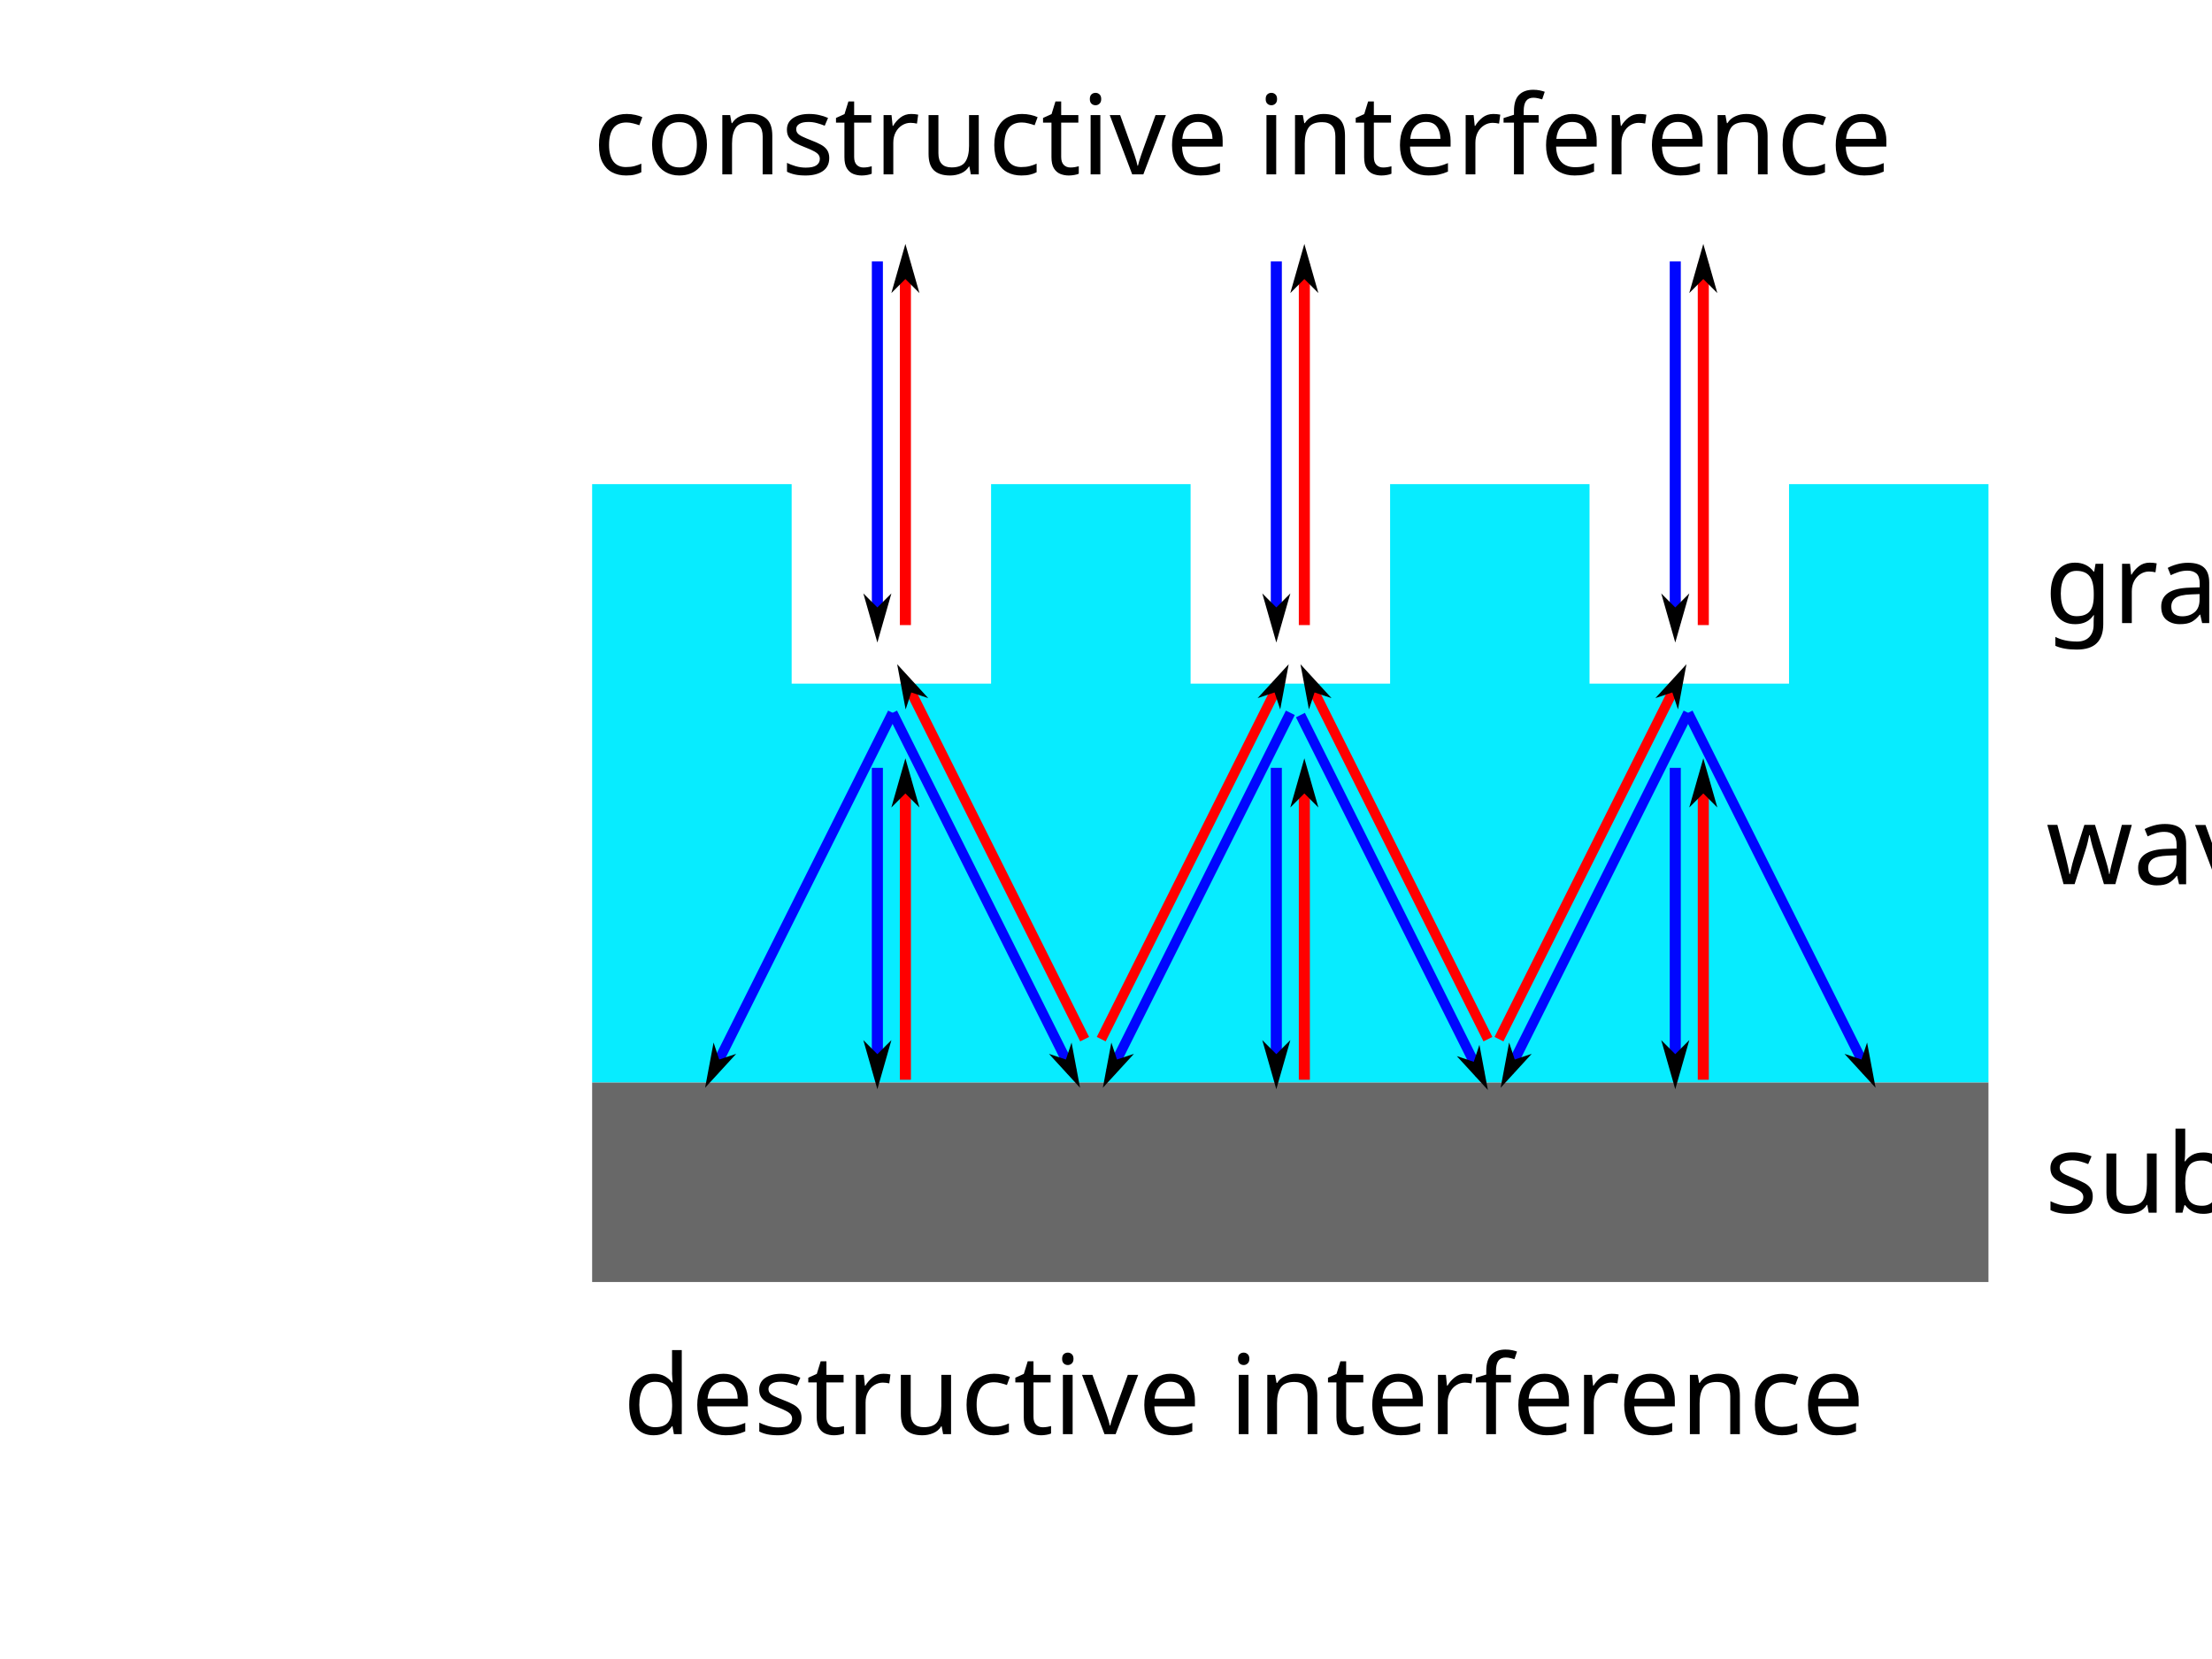
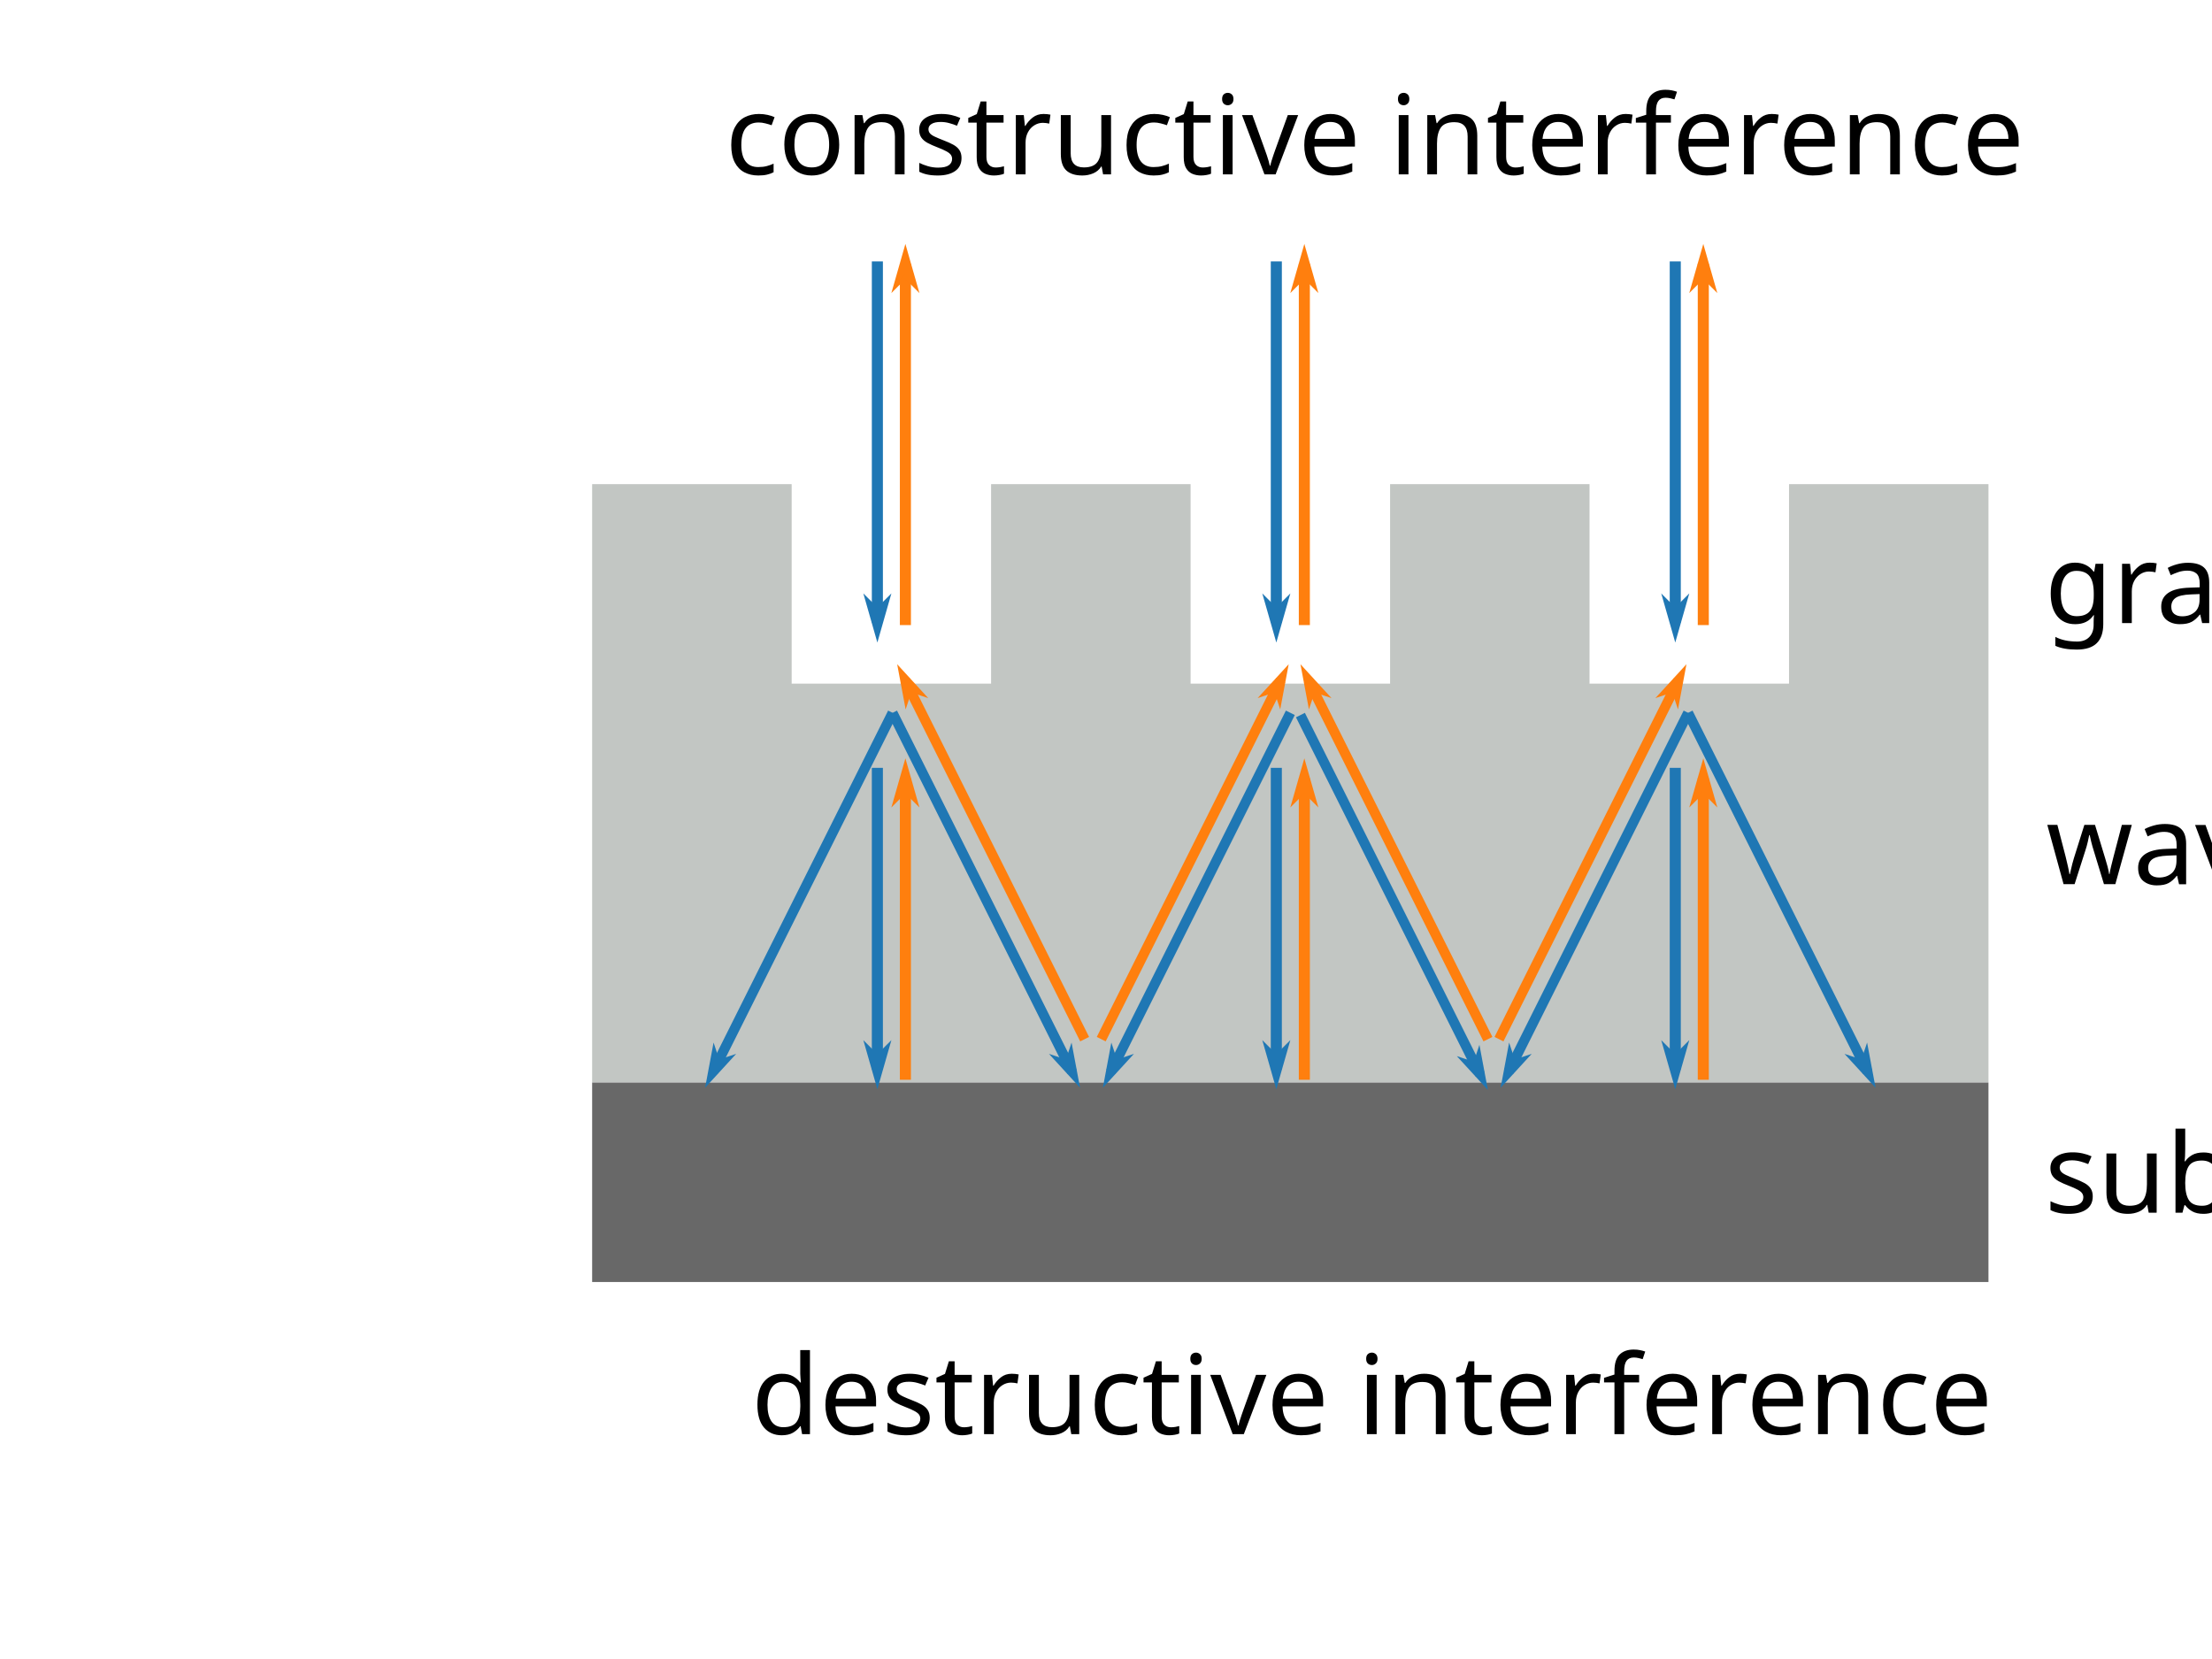
<svg xmlns="http://www.w3.org/2000/svg" width="800px" height="600px" id="svg7384" version="1.1">
  <defs id="defs7386">
-     <marker orient="auto" refY="0" refX="0" id="Arrow1Send" style="overflow:visible">
-       <path id="path4328" d="M 0,0 5,-5 -12.5,0 5,5 0,0 z" style="fill-rule:evenodd;stroke:#000000;stroke-width:1pt" transform="matrix(-0.2,0,0,-0.2,-1.2,0)" />
+     <marker style="overflow:visible" id="Arrow1Send" refX="0" refY="0" orient="auto">
+       <path transform="matrix(-0.2,0,0,-0.2,-1.2,0)" style="fill-rule:evenodd;stroke:#000000;stroke-width:1pt" d="M 0,0 5,-5 -12.5,0 5,5 0,0 z" id="path4328" />
+     </marker>
+     <marker style="overflow:visible" id="Arrow1Sendc" refX="0" refY="0" orient="auto">
+       <path transform="matrix(-0.2,0,0,-0.2,-1.2,0)" style="stroke:#ff0000;stroke-width:1pt;fill:#ff0000;fill-rule:evenodd" d="M 0,0 5,-5 -12.5,0 5,5 0,0 z" id="path3025" />
+     </marker>
+     <marker style="overflow:visible" id="Arrow1SendH" refX="0" refY="0" orient="auto">
+       <path transform="matrix(-0.2,0,0,-0.2,-1.2,0)" style="stroke:#ff0000;stroke-width:1pt;fill:#ff0000;fill-rule:evenodd" d="M 0,0 5,-5 -12.5,0 5,5 0,0 z" id="path3117" />
+     </marker>
+     <marker style="overflow:visible" id="Arrow1Send1" refX="0" refY="0" orient="auto">
+       <path transform="matrix(-0.2,0,0,-0.2,-1.2,0)" style="stroke:#ff0000;stroke-width:1pt;fill:#ff0000;fill-rule:evenodd" d="M 0,0 5,-5 -12.5,0 5,5 0,0 z" id="path3120" />
+     </marker>
+     <marker style="overflow:visible" id="Arrow1Send0" refX="0" refY="0" orient="auto">
+       <path transform="matrix(-0.2,0,0,-0.2,-1.2,0)" style="stroke:#ff0000;stroke-width:1pt;fill:#ff0000;fill-rule:evenodd" d="M 0,0 5,-5 -12.5,0 5,5 0,0 z" id="path3123" />
+     </marker>
+     <marker style="overflow:visible" id="Arrow1SendcW" refX="0" refY="0" orient="auto">
+       <path transform="matrix(-0.2,0,0,-0.2,-1.2,0)" style="stroke:#0006ff;stroke-width:1pt;fill:#0006ff;fill-rule:evenodd" d="M 0,0 5,-5 -12.5,0 5,5 0,0 z" id="path3126" />
+     </marker>
+     <marker style="overflow:visible" id="Arrow1SendG" refX="0" refY="0" orient="auto">
+       <path transform="matrix(-0.2,0,0,-0.2,-1.2,0)" style="stroke:#ff0000;stroke-width:1pt;fill:#ff0000;fill-rule:evenodd" d="M 0,0 5,-5 -12.5,0 5,5 0,0 z" id="path3129" />
+     </marker>
+     <marker style="overflow:visible" id="Arrow1Sende" refX="0" refY="0" orient="auto">
+       <path transform="matrix(-0.2,0,0,-0.2,-1.2,0)" style="stroke:#0006ff;stroke-width:1pt;fill:#0006ff;fill-rule:evenodd" d="M 0,0 5,-5 -12.5,0 5,5 0,0 z" id="path3132" />
+     </marker>
+     <marker style="overflow:visible" id="Arrow1Sendu" refX="0" refY="0" orient="auto">
+       <path transform="matrix(-0.2,0,0,-0.2,-1.2,0)" style="stroke:#0006ff;stroke-width:1pt;fill:#0006ff;fill-rule:evenodd" d="M 0,0 5,-5 -12.5,0 5,5 0,0 z" id="path3135" />
+     </marker>
+     <marker style="overflow:visible" id="Arrow1Send3" refX="0" refY="0" orient="auto">
+       <path transform="matrix(-0.2,0,0,-0.2,-1.2,0)" style="stroke:#0006ff;stroke-width:1pt;fill:#0006ff;fill-rule:evenodd" d="M 0,0 5,-5 -12.5,0 5,5 0,0 z" id="path3138" />
+     </marker>
+     <marker style="overflow:visible" id="Arrow1Send2" refX="0" refY="0" orient="auto">
+       <path transform="matrix(-0.2,0,0,-0.2,-1.2,0)" style="stroke:#0006ff;stroke-width:1pt;fill:#0006ff;fill-rule:evenodd" d="M 0,0 5,-5 -12.5,0 5,5 0,0 z" id="path3141" />
+     </marker>
+     <marker style="overflow:visible" id="Arrow1Sendp" refX="0" refY="0" orient="auto">
+       <path transform="matrix(-0.2,0,0,-0.2,-1.2,0)" style="stroke:#0006ff;stroke-width:1pt;fill:#0006ff;fill-rule:evenodd" d="M 0,0 5,-5 -12.5,0 5,5 0,0 z" id="path3144" />
+     </marker>
+     <marker style="overflow:visible" id="Arrow1SendJ" refX="0" refY="0" orient="auto">
+       <path transform="matrix(-0.2,0,0,-0.2,-1.2,0)" style="stroke:#ff0000;stroke-width:1pt;fill:#ff0000;fill-rule:evenodd" d="M 0,0 5,-5 -12.5,0 5,5 0,0 z" id="path3147" />
+     </marker>
+     <marker style="overflow:visible" id="Arrow1SendT" refX="0" refY="0" orient="auto">
+       <path transform="matrix(-0.2,0,0,-0.2,-1.2,0)" style="stroke:#ff0000;stroke-width:1pt;fill:#ff0000;fill-rule:evenodd" d="M 0,0 5,-5 -12.5,0 5,5 0,0 z" id="path3150" />
+     </marker>
+     <marker style="overflow:visible" id="Arrow1Send1B" refX="0" refY="0" orient="auto">
+       <path transform="matrix(-0.2,0,0,-0.2,-1.2,0)" style="stroke:#ff0000;stroke-width:1pt;fill:#ff0000;fill-rule:evenodd" d="M 0,0 5,-5 -12.5,0 5,5 0,0 z" id="path3153" />
+     </marker>
+     <marker style="overflow:visible" id="Arrow1Send9" refX="0" refY="0" orient="auto">
+       <path transform="matrix(-0.2,0,0,-0.2,-1.2,0)" style="stroke:#ff0000;stroke-width:1pt;fill:#ff0000;fill-rule:evenodd" d="M 0,0 5,-5 -12.5,0 5,5 0,0 z" id="path3156" />
+     </marker>
+     <marker style="overflow:visible" id="Arrow1SenduH" refX="0" refY="0" orient="auto">
+       <path transform="matrix(-0.2,0,0,-0.2,-1.2,0)" style="stroke:#ff0000;stroke-width:1pt;fill:#ff0000;fill-rule:evenodd" d="M 0,0 5,-5 -12.5,0 5,5 0,0 z" id="path3159" />
+     </marker>
+     <marker style="overflow:visible" id="Arrow1SendHc" refX="0" refY="0" orient="auto">
+       <path transform="matrix(-0.2,0,0,-0.2,-1.2,0)" style="stroke:#0006ff;stroke-width:1pt;fill:#0006ff;fill-rule:evenodd" d="M 0,0 5,-5 -12.5,0 5,5 0,0 z" id="path3162" />
+     </marker>
+     <marker style="overflow:visible" id="Arrow1Send7" refX="0" refY="0" orient="auto">
+       <path transform="matrix(-0.2,0,0,-0.2,-1.2,0)" style="stroke:#0006ff;stroke-width:1pt;fill:#0006ff;fill-rule:evenodd" d="M 0,0 5,-5 -12.5,0 5,5 0,0 z" id="path3165" />
+     </marker>
+     <marker style="overflow:visible" id="Arrow1SendQ" refX="0" refY="0" orient="auto">
+       <path transform="matrix(-0.2,0,0,-0.2,-1.2,0)" style="stroke:#0006ff;stroke-width:1pt;fill:#0006ff;fill-rule:evenodd" d="M 0,0 5,-5 -12.5,0 5,5 0,0 z" id="path3168" />
+     </marker>
+     <marker style="overflow:visible" id="Arrow1SendM" refX="0" refY="0" orient="auto">
+       <path transform="matrix(-0.2,0,0,-0.2,-1.2,0)" style="stroke:#0006ff;stroke-width:1pt;fill:#0006ff;fill-rule:evenodd" d="M 0,0 5,-5 -12.5,0 5,5 0,0 z" id="path3171" />
+     </marker>
+     <marker style="overflow:visible" id="Arrow1Sendv" refX="0" refY="0" orient="auto">
+       <path transform="matrix(-0.2,0,0,-0.2,-1.2,0)" style="stroke:#0006ff;stroke-width:1pt;fill:#0006ff;fill-rule:evenodd" d="M 0,0 5,-5 -12.5,0 5,5 0,0 z" id="path3174" />
+     </marker>
+     <marker style="overflow:visible" id="Arrow1Send4" refX="0" refY="0" orient="auto">
+       <path transform="matrix(-0.2,0,0,-0.2,-1.2,0)" style="stroke:#0006ff;stroke-width:1pt;fill:#0006ff;fill-rule:evenodd" d="M 0,0 5,-5 -12.5,0 5,5 0,0 z" id="path3177" />
+     </marker>
+     <marker style="overflow:visible" id="Arrow1Send10" refX="0" refY="0" orient="auto">
+       <path transform="matrix(-0.2,0,0,-0.2,-1.2,0)" style="fill-rule:evenodd;stroke:#ff7f0e;stroke-width:1pt;fill:#ff7f0e" d="M 0,0 5,-5 -12.5,0 5,5 0,0 z" id="path4258" />
+     </marker>
+     <marker style="overflow:visible" id="Arrow1Senduy" refX="0" refY="0" orient="auto">
+       <path transform="matrix(-0.2,0,0,-0.2,-1.2,0)" style="fill-rule:evenodd;stroke:#1f77b4;stroke-width:1pt;fill:#1f77b4" d="M 0,0 5,-5 -12.5,0 5,5 0,0 z" id="path4261" />
+     </marker>
+     <marker style="overflow:visible" id="Arrow1SendJW" refX="0" refY="0" orient="auto">
+       <path transform="matrix(-0.2,0,0,-0.2,-1.2,0)" style="fill-rule:evenodd;stroke:#ff7f0e;stroke-width:1pt;fill:#ff7f0e" d="M 0,0 5,-5 -12.5,0 5,5 0,0 z" id="path4264" />
+     </marker>
+     <marker style="overflow:visible" id="Arrow1SendeL" refX="0" refY="0" orient="auto">
+       <path transform="matrix(-0.2,0,0,-0.2,-1.2,0)" style="fill-rule:evenodd;stroke:#1f77b4;stroke-width:1pt;fill:#1f77b4" d="M 0,0 5,-5 -12.5,0 5,5 0,0 z" id="path4267" />
+     </marker>
+     <marker style="overflow:visible" id="Arrow1Send9T" refX="0" refY="0" orient="auto">
+       <path transform="matrix(-0.2,0,0,-0.2,-1.2,0)" style="fill-rule:evenodd;stroke:#ff7f0e;stroke-width:1pt;fill:#ff7f0e" d="M 0,0 5,-5 -12.5,0 5,5 0,0 z" id="path4270" />
+     </marker>
+     <marker style="overflow:visible" id="Arrow1SendHw" refX="0" refY="0" orient="auto">
+       <path transform="matrix(-0.2,0,0,-0.2,-1.2,0)" style="fill-rule:evenodd;stroke:#ff7f0e;stroke-width:1pt;fill:#ff7f0e" d="M 0,0 5,-5 -12.5,0 5,5 0,0 z" id="path4273" />
+     </marker>
+     <marker style="overflow:visible" id="Arrow1Send2E" refX="0" refY="0" orient="auto">
+       <path transform="matrix(-0.2,0,0,-0.2,-1.2,0)" style="fill-rule:evenodd;stroke:#1f77b4;stroke-width:1pt;fill:#1f77b4" d="M 0,0 5,-5 -12.5,0 5,5 0,0 z" id="path4276" />
+     </marker>
+     <marker style="overflow:visible" id="Arrow1Send0X" refX="0" refY="0" orient="auto">
+       <path transform="matrix(-0.2,0,0,-0.2,-1.2,0)" style="fill-rule:evenodd;stroke:#ff7f0e;stroke-width:1pt;fill:#ff7f0e" d="M 0,0 5,-5 -12.5,0 5,5 0,0 z" id="path4279" />
+     </marker>
+     <marker style="overflow:visible" id="Arrow1SendcWr" refX="0" refY="0" orient="auto">
+       <path transform="matrix(-0.2,0,0,-0.2,-1.2,0)" style="fill-rule:evenodd;stroke:#1f77b4;stroke-width:1pt;fill:#1f77b4" d="M 0,0 5,-5 -12.5,0 5,5 0,0 z" id="path4282" />
+     </marker>
+     <marker style="overflow:visible" id="Arrow1SendGQ" refX="0" refY="0" orient="auto">
+       <path transform="matrix(-0.2,0,0,-0.2,-1.2,0)" style="fill-rule:evenodd;stroke:#ff7f0e;stroke-width:1pt;fill:#ff7f0e" d="M 0,0 5,-5 -12.5,0 5,5 0,0 z" id="path4285" />
+     </marker>
+     <marker style="overflow:visible" id="Arrow1SendM4" refX="0" refY="0" orient="auto">
+       <path transform="matrix(-0.2,0,0,-0.2,-1.2,0)" style="fill-rule:evenodd;stroke:#1f77b4;stroke-width:1pt;fill:#1f77b4" d="M 0,0 5,-5 -12.5,0 5,5 0,0 z" id="path4288" />
+     </marker>
+     <marker style="overflow:visible" id="Arrow1Sendpx" refX="0" refY="0" orient="auto">
+       <path transform="matrix(-0.2,0,0,-0.2,-1.2,0)" style="fill-rule:evenodd;stroke:#1f77b4;stroke-width:1pt;fill:#1f77b4" d="M 0,0 5,-5 -12.5,0 5,5 0,0 z" id="path4291" />
+     </marker>
+     <marker style="overflow:visible" id="Arrow1SendHcj" refX="0" refY="0" orient="auto">
+       <path transform="matrix(-0.2,0,0,-0.2,-1.2,0)" style="fill-rule:evenodd;stroke:#1f77b4;stroke-width:1pt;fill:#1f77b4" d="M 0,0 5,-5 -12.5,0 5,5 0,0 z" id="path4294" />
+     </marker>
+     <marker style="overflow:visible" id="Arrow1SendQ8" refX="0" refY="0" orient="auto">
+       <path transform="matrix(-0.2,0,0,-0.2,-1.2,0)" style="fill-rule:evenodd;stroke:#1f77b4;stroke-width:1pt;fill:#1f77b4" d="M 0,0 5,-5 -12.5,0 5,5 0,0 z" id="path4297" />
+     </marker>
+     <marker style="overflow:visible" id="Arrow1Sendcz" refX="0" refY="0" orient="auto">
+       <path transform="matrix(-0.2,0,0,-0.2,-1.2,0)" style="fill-rule:evenodd;stroke:#ff7f0e;stroke-width:1pt;fill:#ff7f0e" d="M 0,0 5,-5 -12.5,0 5,5 0,0 z" id="path4300" />
+     </marker>
+     <marker style="overflow:visible" id="Arrow1SenduH5" refX="0" refY="0" orient="auto">
+       <path transform="matrix(-0.2,0,0,-0.2,-1.2,0)" style="fill-rule:evenodd;stroke:#ff7f0e;stroke-width:1pt;fill:#ff7f0e" d="M 0,0 5,-5 -12.5,0 5,5 0,0 z" id="path4303" />
+     </marker>
+     <marker style="overflow:visible" id="Arrow1SendvS" refX="0" refY="0" orient="auto">
+       <path transform="matrix(-0.2,0,0,-0.2,-1.2,0)" style="fill-rule:evenodd;stroke:#1f77b4;stroke-width:1pt;fill:#1f77b4" d="M 0,0 5,-5 -12.5,0 5,5 0,0 z" id="path4306" />
+     </marker>
+     <marker style="overflow:visible" id="Arrow1Send4x" refX="0" refY="0" orient="auto">
+       <path transform="matrix(-0.2,0,0,-0.2,-1.2,0)" style="fill-rule:evenodd;stroke:#1f77b4;stroke-width:1pt;fill:#1f77b4" d="M 0,0 5,-5 -12.5,0 5,5 0,0 z" id="path4309" />
+     </marker>
+     <marker style="overflow:visible" id="Arrow1Send36" refX="0" refY="0" orient="auto">
+       <path transform="matrix(-0.2,0,0,-0.2,-1.2,0)" style="fill-rule:evenodd;stroke:#1f77b4;stroke-width:1pt;fill:#1f77b4" d="M 0,0 5,-5 -12.5,0 5,5 0,0 z" id="path4312" />
+     </marker>
+     <marker style="overflow:visible" id="Arrow1SendTT" refX="0" refY="0" orient="auto">
+       <path transform="matrix(-0.2,0,0,-0.2,-1.2,0)" style="fill-rule:evenodd;stroke:#ff7f0e;stroke-width:1pt;fill:#ff7f0e" d="M 0,0 5,-5 -12.5,0 5,5 0,0 z" id="path4315" />
+     </marker>
+     <marker style="overflow:visible" id="Arrow1Send1BA" refX="0" refY="0" orient="auto">
+       <path transform="matrix(-0.2,0,0,-0.2,-1.2,0)" style="fill-rule:evenodd;stroke:#ff7f0e;stroke-width:1pt;fill:#ff7f0e" d="M 0,0 5,-5 -12.5,0 5,5 0,0 z" id="path4318" />
+     </marker>
+     <marker style="overflow:visible" id="Arrow1Send7J" refX="0" refY="0" orient="auto">
+       <path transform="matrix(-0.2,0,0,-0.2,-1.2,0)" style="fill-rule:evenodd;stroke:#1f77b4;stroke-width:1pt;fill:#1f77b4" d="M 0,0 5,-5 -12.5,0 5,5 0,0 z" id="path4321" />
    </marker>
  </defs>
  <g id="layer1">
-     <path style="fill:#07ecff;fill-opacity:1;stroke:none" d="M 214.156 175.094 L 214.156 247.25 L 214.156 319.375 L 214.156 391.531 L 286.312 391.531 L 358.438 391.531 L 430.594 391.531 L 502.75 391.531 L 574.875 391.531 L 647.031 391.531 L 719.156 391.531 L 719.156 319.375 L 719.156 247.25 L 719.156 175.094 L 647.031 175.094 L 647.031 247.25 L 574.875 247.25 L 574.875 175.094 L 502.75 175.094 L 502.75 247.25 L 430.594 247.25 L 430.594 175.094 L 358.438 175.094 L 358.438 247.25 L 286.312 247.25 L 286.312 175.094 L 214.156 175.094 z " id="rect7578-6-7-1-0" />
-     <path style="fill:#686868;fill-opacity:1;stroke:none" d="M 214.156 391.531 L 214.156 463.656 L 286.312 463.656 L 358.438 463.656 L 430.594 463.656 L 502.75 463.656 L 574.875 463.656 L 647.031 463.656 L 719.156 463.656 L 719.156 391.531 L 647.031 391.531 L 574.875 391.531 L 502.75 391.531 L 430.594 391.531 L 358.438 391.531 L 286.312 391.531 L 214.156 391.531 z " id="rect7578-2-6-5-7" />
-     <path style="fill:none;stroke:#0006ff;stroke-width:3.6;stroke-linecap:butt;stroke-linejoin:miter;stroke-miterlimit:4;stroke-opacity:1;stroke-dasharray:none;marker-end:url(#Arrow1Send)" d="m 322.809,257.799 -64.929,129.857" id="path8942" />
-     <path style="fill:none;stroke:#0006ff;stroke-width:3.6;stroke-linecap:butt;stroke-linejoin:miter;stroke-miterlimit:4;stroke-opacity:1;stroke-dasharray:none;marker-end:url(#Arrow1Send)" d="m 322.809,257.799 64.929,129.857" id="path8946" />
-     <path style="fill:none;stroke:#0006ff;stroke-width:3.6;stroke-linecap:butt;stroke-linejoin:miter;stroke-miterlimit:4;stroke-opacity:1;stroke-dasharray:none;marker-end:url(#Arrow1Send)" d="m 466.667,257.799 -64.929,129.857" id="path8942-1" />
-     <path style="fill:none;stroke:#0006ff;stroke-width:3.6;stroke-linecap:butt;stroke-linejoin:miter;stroke-miterlimit:4;stroke-opacity:1;stroke-dasharray:none;marker-end:url(#Arrow1Send)" d="m 470.315,258.614 64.929,129.857" id="path8946-5" />
-     <path style="fill:none;stroke:#0006ff;stroke-width:3.6;stroke-linecap:butt;stroke-linejoin:miter;stroke-miterlimit:4;stroke-opacity:1;stroke-dasharray:none;marker-end:url(#Arrow1Send)" d="m 610.524,257.799 -64.929,129.857" id="path8942-6" />
-     <path style="fill:none;stroke:#0006ff;stroke-width:3.6;stroke-linecap:butt;stroke-linejoin:miter;stroke-miterlimit:4;stroke-opacity:1;stroke-dasharray:none;marker-end:url(#Arrow1Send)" d="m 610.524,257.799 64.929,129.857" id="path8946-3" />
-     <path style="fill:none;stroke:#ff0000;stroke-width:3.6;stroke-linecap:butt;stroke-linejoin:miter;stroke-miterlimit:4;stroke-opacity:1;stroke-dasharray:none;marker-end:url(#Arrow1Send)" d="M 392.273,375.826 327.344,245.969" id="path8942-7" />
-     <path style="fill:none;stroke:#ff0000;stroke-width:3.6;stroke-linecap:butt;stroke-linejoin:miter;stroke-miterlimit:4;stroke-opacity:1;stroke-dasharray:none;marker-end:url(#Arrow1Send)" d="m 398.273,375.826 64.929,-129.857" id="path8946-9" />
-     <path style="fill:none;stroke:#ff0000;stroke-width:3.6;stroke-linecap:butt;stroke-linejoin:miter;stroke-miterlimit:4;stroke-opacity:1;stroke-dasharray:none;marker-end:url(#Arrow1Send)" d="M 538.13,375.826 473.201,245.969" id="path8942-1-1" />
-     <path style="fill:none;stroke:#ff0000;stroke-width:3.6;stroke-linecap:butt;stroke-linejoin:miter;stroke-miterlimit:4;stroke-opacity:1;stroke-dasharray:none;marker-end:url(#Arrow1Send)" d="m 542.13,375.826 64.929,-129.857" id="path8946-5-5" />
-     <path style="fill:none;stroke:#0006ff;stroke-width:4;stroke-linecap:butt;stroke-linejoin:miter;stroke-miterlimit:4;stroke-opacity:1;stroke-dasharray:none;marker-end:url(#Arrow1Send)" d="m 317.313,94.535 0,130.707" id="path9376" />
-     <path style="fill:none;stroke:#ff0000;stroke-width:4;stroke-linecap:butt;stroke-linejoin:miter;stroke-miterlimit:4;stroke-opacity:1;stroke-dasharray:none;marker-end:url(#Arrow1Send)" d="m 327.449,226.07 0,-130.707" id="path9376-0" />
-     <path style="fill:none;stroke:#0006ff;stroke-width:4;stroke-linecap:butt;stroke-linejoin:miter;stroke-miterlimit:4;stroke-opacity:1;stroke-dasharray:none;marker-end:url(#Arrow1Send)" d="m 461.599,94.535 0,130.707" id="path9376-01" />
-     <path style="fill:none;stroke:#ff0000;stroke-width:4;stroke-linecap:butt;stroke-linejoin:miter;stroke-miterlimit:4;stroke-opacity:1;stroke-dasharray:none;marker-end:url(#Arrow1Send)" d="m 471.735,226.07 0,-130.707" id="path9376-0-8" />
-     <path style="fill:none;stroke:#0006ff;stroke-width:4;stroke-linecap:butt;stroke-linejoin:miter;stroke-miterlimit:4;stroke-opacity:1;stroke-dasharray:none;marker-end:url(#Arrow1Send)" d="m 605.884,94.535 0,130.707" id="path9376-5" />
-     <path style="fill:none;stroke:#ff0000;stroke-width:4;stroke-linecap:butt;stroke-linejoin:miter;stroke-miterlimit:4;stroke-opacity:1;stroke-dasharray:none;marker-end:url(#Arrow1Send)" d="m 616.02,226.07 0,-130.707" id="path9376-0-9" />
-     <text xml:space="preserve" style="font-size:40px;font-style:normal;font-weight:normal;line-height:125%;letter-spacing:0px;word-spacing:0px;fill:#000000;fill-opacity:1;stroke:none;font-family:Sans" x="740" y="319.804" id="text7551">
-       <tspan x="740" y="319.804" id="tspan7577">waveguide (n<tspan style="font-size:65%;baseline-shift:sub" id="tspan3044">H</tspan>)</tspan>
+     <path id="rect7578-6-7-1-0" d="M 214.156 175.094 L 214.156 247.25 L 214.156 319.375 L 214.156 391.531 L 286.312 391.531 L 358.438 391.531 L 430.594 391.531 L 502.75 391.531 L 574.875 391.531 L 647.031 391.531 L 719.156 391.531 L 719.156 319.375 L 719.156 247.25 L 719.156 175.094 L 647.031 175.094 L 647.031 247.25 L 574.875 247.25 L 574.875 175.094 L 502.75 175.094 L 502.75 247.25 L 430.594 247.25 L 430.594 175.094 L 358.438 175.094 L 358.438 247.25 L 286.312 247.25 L 286.312 175.094 L 214.156 175.094 z " style="fill:#c2c6c3;fill-opacity:1;stroke:none" />
+     <path id="rect7578-2-6-5-7" d="M 214.156 391.531 L 214.156 463.656 L 286.312 463.656 L 358.438 463.656 L 430.594 463.656 L 502.75 463.656 L 574.875 463.656 L 647.031 463.656 L 719.156 463.656 L 719.156 391.531 L 647.031 391.531 L 574.875 391.531 L 502.75 391.531 L 430.594 391.531 L 358.438 391.531 L 286.312 391.531 L 214.156 391.531 z " style="fill:#686868;fill-opacity:1;stroke:none" />
+     <path id="path8942" d="m 322.809,257.799 -64.929,129.857" style="stroke-linejoin:miter;marker-end:url(#Arrow1SendHcj);stroke-opacity:1;stroke:#1f77b4;stroke-linecap:butt;stroke-miterlimit:4;stroke-dasharray:none;stroke-width:3.6;fill:none" />
+     <path id="path8946" d="m 322.809,257.799 64.929,129.857" style="stroke-linejoin:miter;marker-end:url(#Arrow1SendQ8);stroke-opacity:1;stroke:#1f77b4;stroke-linecap:butt;stroke-miterlimit:4;stroke-dasharray:none;stroke-width:3.6;fill:none" />
+     <path id="path8942-1" d="m 466.667,257.799 -64.929,129.857" style="stroke-linejoin:miter;marker-end:url(#Arrow1Send2E);stroke-opacity:1;stroke:#1f77b4;stroke-linecap:butt;stroke-miterlimit:4;stroke-dasharray:none;stroke-width:3.6;fill:none" />
+     <path id="path8946-5" d="m 470.315,258.614 64.929,129.857" style="stroke-linejoin:miter;marker-end:url(#Arrow1SendM4);stroke-opacity:1;stroke:#1f77b4;stroke-linecap:butt;stroke-miterlimit:4;stroke-dasharray:none;stroke-width:3.6;fill:none" />
+     <path id="path8942-6" d="m 610.524,257.799 -64.929,129.857" style="stroke-linejoin:miter;marker-end:url(#Arrow1Send4x);stroke-opacity:1;stroke:#1f77b4;stroke-linecap:butt;stroke-miterlimit:4;stroke-dasharray:none;stroke-width:3.6;fill:none" />
+     <path id="path8946-3" d="m 610.524,257.799 64.929,129.857" style="stroke-linejoin:miter;marker-end:url(#Arrow1Sendpx);stroke-opacity:1;stroke:#1f77b4;stroke-linecap:butt;stroke-miterlimit:4;stroke-dasharray:none;stroke-width:3.6;fill:none" />
+     <path id="path8942-7" d="M 392.273,375.826 327.344,245.969" style="stroke-linejoin:miter;marker-end:url(#Arrow1Send0X);stroke-opacity:1;stroke:#ff7f0e;stroke-linecap:butt;stroke-miterlimit:4;stroke-dasharray:none;stroke-width:3.6;fill:none" />
+     <path id="path8946-9" d="m 398.273,375.826 64.929,-129.857" style="stroke-linejoin:miter;marker-end:url(#Arrow1SendGQ);stroke-opacity:1;stroke:#ff7f0e;stroke-linecap:butt;stroke-miterlimit:4;stroke-dasharray:none;stroke-width:3.6;fill:none" />
+     <path id="path8942-1-1" d="M 538.13,375.826 473.201,245.969" style="stroke-linejoin:miter;marker-end:url(#Arrow1SendJW);stroke-opacity:1;stroke:#ff7f0e;stroke-linecap:butt;stroke-miterlimit:4;stroke-dasharray:none;stroke-width:3.6;fill:none" />
+     <path id="path8946-5-5" d="m 542.13,375.826 64.929,-129.857" style="stroke-linejoin:miter;marker-end:url(#Arrow1Send9T);stroke-opacity:1;stroke:#ff7f0e;stroke-linecap:butt;stroke-miterlimit:4;stroke-dasharray:none;stroke-width:3.6;fill:none" />
+     <path id="path9376" d="m 317.313,94.535 0,130.707" style="stroke-linejoin:miter;marker-end:url(#Arrow1Send36);stroke-opacity:1;stroke:#1f77b4;stroke-linecap:butt;stroke-miterlimit:4;stroke-dasharray:none;stroke-width:4;fill:none" />
+     <path id="path9376-0" d="m 327.449,226.07 0,-130.707" style="stroke-linejoin:miter;marker-end:url(#Arrow1Sendcz);stroke-opacity:1;stroke:#ff7f0e;stroke-linecap:butt;stroke-miterlimit:4;stroke-dasharray:none;stroke-width:4;fill:none" />
+     <path id="path9376-01" d="m 461.599,94.535 0,130.707" style="stroke-linejoin:miter;marker-end:url(#Arrow1Senduy);stroke-opacity:1;stroke:#1f77b4;stroke-linecap:butt;stroke-miterlimit:4;stroke-dasharray:none;stroke-width:4;fill:none" />
+     <path id="path9376-0-8" d="m 471.735,226.07 0,-130.707" style="stroke-linejoin:miter;marker-end:url(#Arrow1SendTT);stroke-opacity:1;stroke:#ff7f0e;stroke-linecap:butt;stroke-miterlimit:4;stroke-dasharray:none;stroke-width:4;fill:none" />
+     <path id="path9376-5" d="m 605.884,94.535 0,130.707" style="stroke-linejoin:miter;marker-end:url(#Arrow1SendvS);stroke-opacity:1;stroke:#1f77b4;stroke-linecap:butt;stroke-miterlimit:4;stroke-dasharray:none;stroke-width:4;fill:none" />
+     <path id="path9376-0-9" d="m 616.02,226.07 0,-130.707" style="stroke-linejoin:miter;marker-end:url(#Arrow1Send1BA);stroke-opacity:1;stroke:#ff7f0e;stroke-linecap:butt;stroke-miterlimit:4;stroke-dasharray:none;stroke-width:4;fill:none" />
+     <text id="text7551" y="319.804" x="740" style="font-size:40px;font-style:normal;font-weight:normal;line-height:125%;letter-spacing:0px;word-spacing:0px;fill:#000000;fill-opacity:1;stroke:none;font-family:Sans" xml:space="preserve">
+       <tspan style="-inkscape-font-specification:Linux Biolinum O;font-family:Linux Biolinum O;font-weight:normal;font-style:normal;font-stretch:normal;font-variant:normal" id="tspan7577" y="319.804" x="740">waveguide (n<tspan id="tspan3044" style="font-size:65%;baseline-shift:sub;-inkscape-font-specification:Linux Biolinum O;font-family:Linux Biolinum O;font-weight:normal;font-style:normal;font-stretch:normal;font-variant:normal">H</tspan>)</tspan>
    </text>
-     <text xml:space="preserve" style="font-size:40px;font-style:normal;font-weight:normal;line-height:125%;letter-spacing:0px;word-spacing:0px;fill:#000000;fill-opacity:1;stroke:none;font-family:Sans" x="739.512" y="438.605" id="text7561">
-       <tspan x="739.512" y="438.605" id="tspan7565">substrate (n<tspan style="font-size:65%;baseline-shift:sub" id="tspan3046">L</tspan>)</tspan>
+     <text id="text7561" y="438.605" x="739.512" style="font-size:40px;font-style:normal;font-weight:normal;line-height:125%;letter-spacing:0px;word-spacing:0px;fill:#000000;fill-opacity:1;stroke:none;font-family:Sans" xml:space="preserve">
+       <tspan style="-inkscape-font-specification:Linux Biolinum O;font-family:Linux Biolinum O;font-weight:normal;font-style:normal;font-stretch:normal;font-variant:normal" id="tspan7565" y="438.605" x="739.512">substrate (n<tspan id="tspan3046" style="font-size:65%;baseline-shift:sub;-inkscape-font-specification:Linux Biolinum O;font-family:Linux Biolinum O;font-weight:normal;font-style:normal;font-stretch:normal;font-variant:normal">L</tspan>)</tspan>
    </text>
-     <text xml:space="preserve" style="font-size:40px;font-style:normal;font-weight:normal;line-height:125%;letter-spacing:0px;word-spacing:0px;fill:#000000;fill-opacity:1;stroke:none;font-family:Sans" x="225.367" y="518.683" id="text7567">
-       <tspan id="tspan7569" x="225.367" y="518.683">destructive interference</tspan>
+     <text id="text7567" y="518.683" x="271.732" style="font-size:40px;font-style:normal;font-weight:normal;line-height:125%;letter-spacing:0px;word-spacing:0px;fill:#000000;fill-opacity:1;stroke:none;font-family:Sans" xml:space="preserve">
+       <tspan style="font-style:normal;font-variant:normal;font-weight:normal;font-stretch:normal;font-family:Linux Biolinum O;-inkscape-font-specification:Linux Biolinum O" y="518.683" x="271.732" id="tspan7569">destructive interference</tspan>
    </text>
-     <text xml:space="preserve" style="font-size:40px;font-style:normal;font-weight:normal;line-height:125%;letter-spacing:0px;word-spacing:0px;fill:#000000;fill-opacity:1;stroke:none;font-family:Sans" x="214.43" y="63.063" id="text7571">
-       <tspan id="tspan7573" x="214.43" y="63.063">constructive interference</tspan>
+     <text id="text7571" y="63.063" x="262.266" style="font-size:40px;font-style:normal;font-weight:normal;line-height:125%;letter-spacing:0px;word-spacing:0px;fill:#000000;fill-opacity:1;stroke:none;font-family:Sans" xml:space="preserve">
+       <tspan style="font-style:normal;font-variant:normal;font-weight:normal;font-stretch:normal;font-family:Linux Biolinum O;-inkscape-font-specification:Linux Biolinum O" y="63.063" x="262.266" id="tspan7573">constructive interference</tspan>
    </text>
-     <text xml:space="preserve" style="font-size:40px;font-style:normal;font-weight:normal;line-height:125%;letter-spacing:0px;word-spacing:0px;fill:#000000;fill-opacity:1;stroke:none;font-family:Sans" x="739.473" y="225.333" id="text7591">
-       <tspan id="tspan7593" x="739.473" y="225.333">grating structure</tspan>
+     <text id="text7591" y="225.333" x="739.473" style="font-size:40px;font-style:normal;font-weight:normal;line-height:125%;letter-spacing:0px;word-spacing:0px;fill:#000000;fill-opacity:1;stroke:none;font-family:Sans" xml:space="preserve">
+       <tspan style="-inkscape-font-specification:Linux Biolinum O;font-family:Linux Biolinum O;font-weight:normal;font-style:normal;font-stretch:normal;font-variant:normal" y="225.333" x="739.473" id="tspan7593">grating structure</tspan>
    </text>
-     <path style="fill:none;stroke:#0006ff;stroke-width:4;stroke-linecap:butt;stroke-linejoin:miter;stroke-miterlimit:4;stroke-opacity:1;stroke-dasharray:none;marker-end:url(#Arrow1Send)" d="m 461.599,277.704 0,109.102" id="path9376-01-6" />
-     <path style="fill:none;stroke:#ff0000;stroke-width:4;stroke-linecap:butt;stroke-linejoin:miter;stroke-miterlimit:4;stroke-opacity:1;stroke-dasharray:none;marker-end:url(#Arrow1Send)" d="m 471.735,390.507 0,-109.102" id="path9376-01-6-7" />
-     <path style="fill:none;stroke:#0006ff;stroke-width:4;stroke-linecap:butt;stroke-linejoin:miter;stroke-miterlimit:4;stroke-opacity:1;stroke-dasharray:none;marker-end:url(#Arrow1Send)" d="m 605.884,277.704 0,109.102" id="path9376-01-6-2" />
-     <path style="fill:none;stroke:#ff0000;stroke-width:4;stroke-linecap:butt;stroke-linejoin:miter;stroke-miterlimit:4;stroke-opacity:1;stroke-dasharray:none;marker-end:url(#Arrow1Send)" d="m 616.02,390.507 0,-109.102" id="path9376-01-6-7-3" />
-     <path style="fill:none;stroke:#0006ff;stroke-width:4;stroke-linecap:butt;stroke-linejoin:miter;stroke-miterlimit:4;stroke-opacity:1;stroke-dasharray:none;marker-end:url(#Arrow1Send)" d="m 317.313,277.704 0,109.102" id="path9376-01-6-2-4" />
-     <path style="fill:none;stroke:#ff0000;stroke-width:4;stroke-linecap:butt;stroke-linejoin:miter;stroke-miterlimit:4;stroke-opacity:1;stroke-dasharray:none;marker-end:url(#Arrow1Send)" d="m 327.449,390.507 0,-109.102" id="path9376-01-6-7-3-2" />
+     <path id="path9376-01-6" d="m 461.599,277.704 0,109.102" style="stroke-linejoin:miter;marker-end:url(#Arrow1Send7J);stroke-opacity:1;stroke:#1f77b4;stroke-linecap:butt;stroke-miterlimit:4;stroke-dasharray:none;stroke-width:4;fill:none" />
+     <path id="path9376-01-6-7" d="m 471.735,390.507 0,-109.102" style="stroke-linejoin:miter;marker-end:url(#Arrow1SendHw);stroke-opacity:1;stroke:#ff7f0e;stroke-linecap:butt;stroke-miterlimit:4;stroke-dasharray:none;stroke-width:4;fill:none" />
+     <path id="path9376-01-6-2" d="m 605.884,277.704 0,109.102" style="stroke-linejoin:miter;marker-end:url(#Arrow1SendcWr);stroke-opacity:1;stroke:#1f77b4;stroke-linecap:butt;stroke-miterlimit:4;stroke-dasharray:none;stroke-width:4;fill:none" />
+     <path id="path9376-01-6-7-3" d="m 616.02,390.507 0,-109.102" style="stroke-linejoin:miter;marker-end:url(#Arrow1Send10);stroke-opacity:1;stroke:#ff7f0e;stroke-linecap:butt;stroke-miterlimit:4;stroke-dasharray:none;stroke-width:4;fill:none" />
+     <path id="path9376-01-6-2-4" d="m 317.313,277.704 0,109.102" style="stroke-linejoin:miter;marker-end:url(#Arrow1SendeL);stroke-opacity:1;stroke:#1f77b4;stroke-linecap:butt;stroke-miterlimit:4;stroke-dasharray:none;stroke-width:4;fill:none" />
+     <path id="path9376-01-6-7-3-2" d="m 327.449,390.507 0,-109.102" style="stroke-linejoin:miter;marker-end:url(#Arrow1SenduH5);stroke-opacity:1;stroke:#ff7f0e;stroke-linecap:butt;stroke-miterlimit:4;stroke-dasharray:none;stroke-width:4;fill:none" />
  </g>
</svg>
